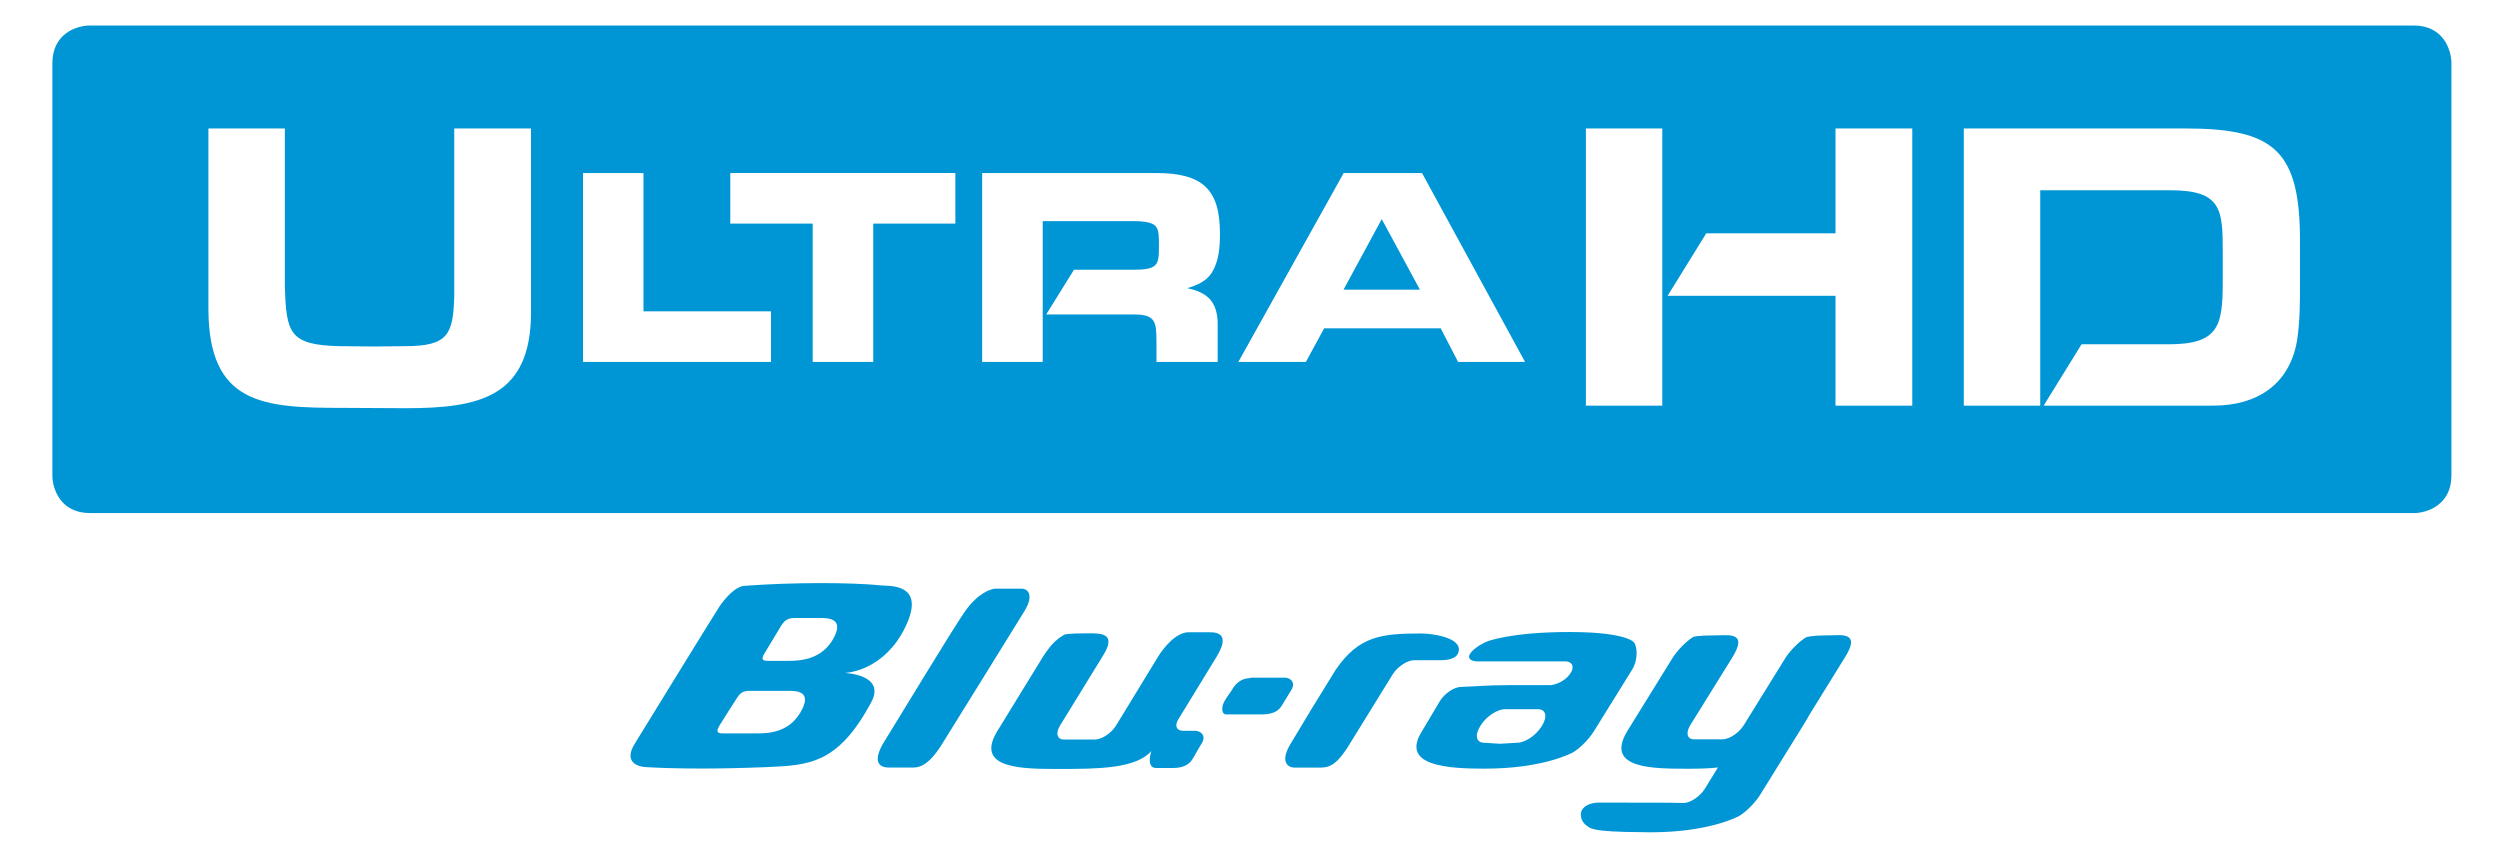
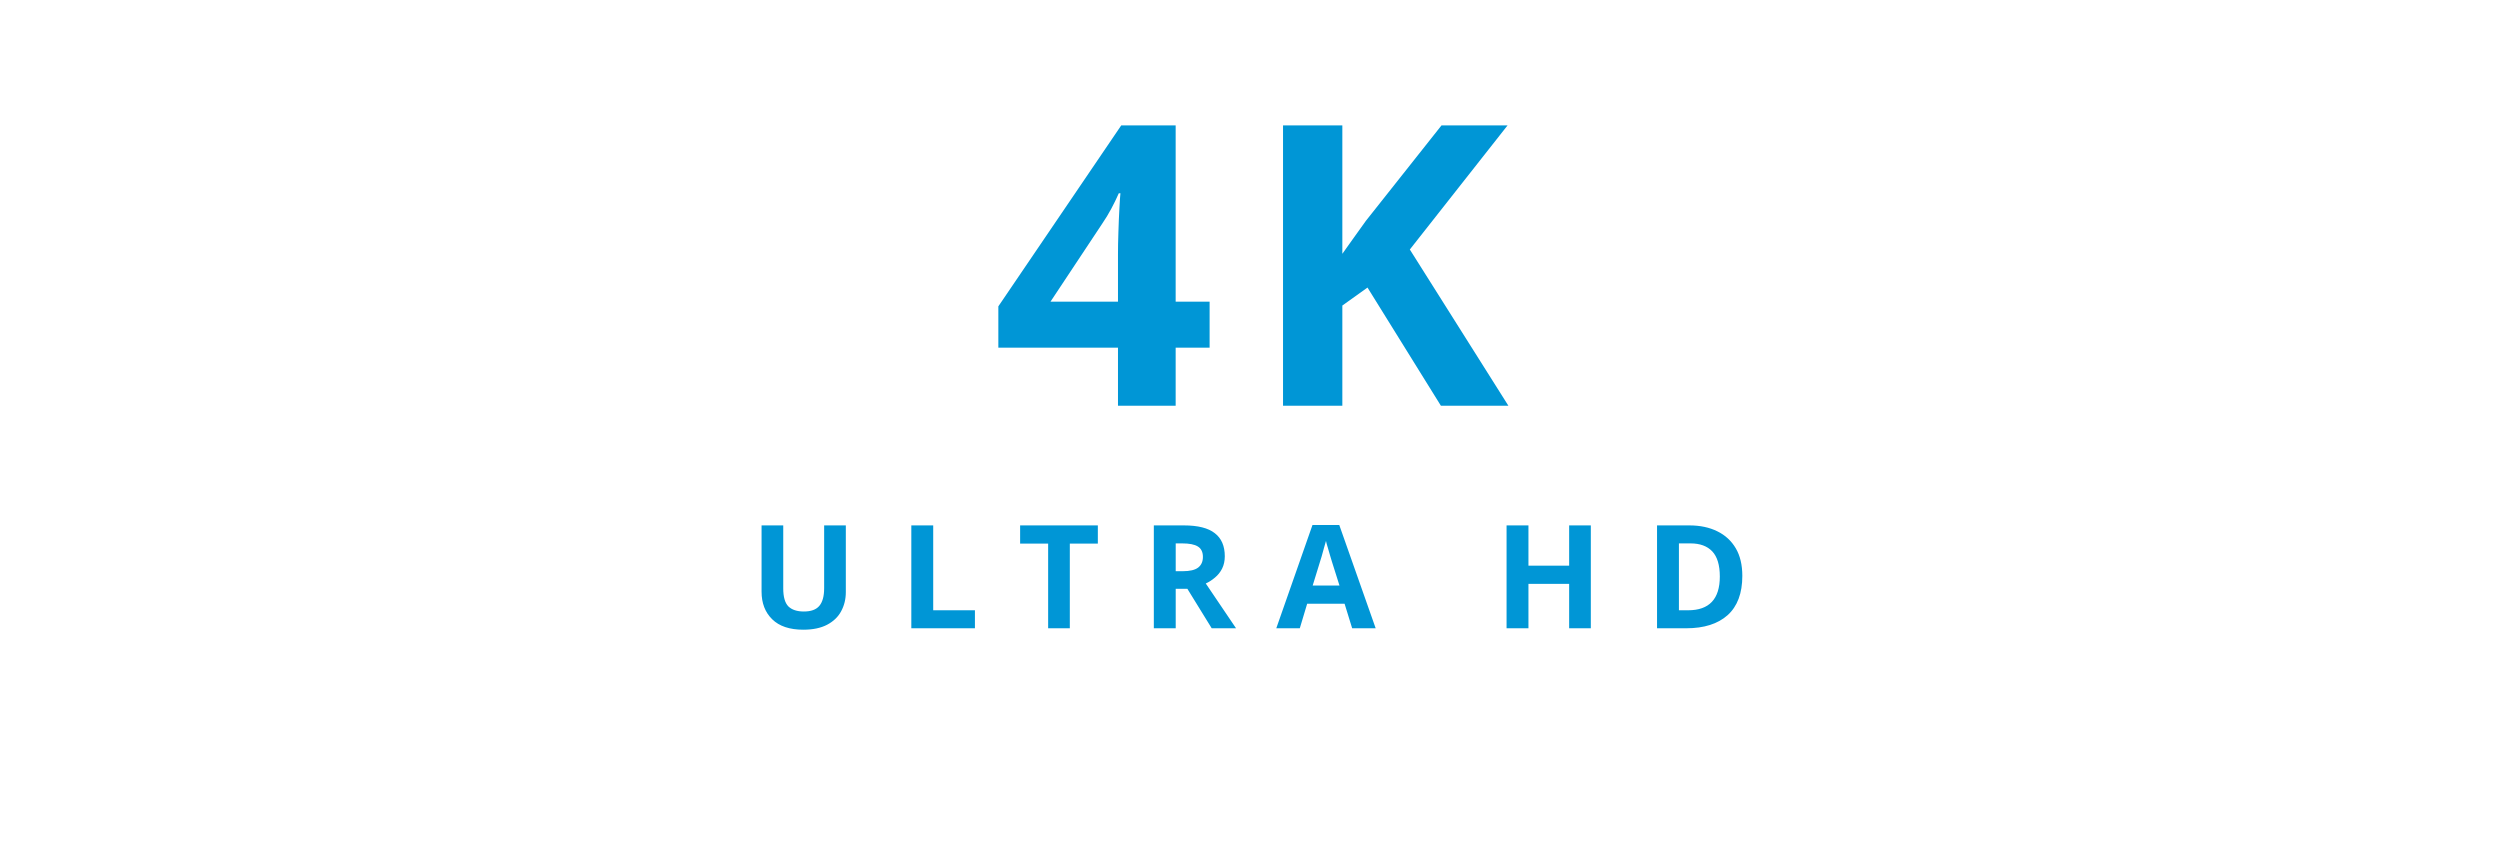
- <svg xmlns="http://www.w3.org/2000/svg" version="1.1" x="0px" y="0px" width="191px" height="66px" viewBox="-4.002 -1.949 191 66" enable-background="new -4.002 -1.949 191 66" xml:space="preserve">
-   <defs>
- </defs>
-   <path fill="#0096D6" d="M74.031,43.023h-1.968c-0.337,0-1.362,0.33-2.353,1.757  c-1.002,1.443-5.328,8.609-6.157,9.933c-0.832,1.337-0.545,1.976,0.33,1.976h1.938  c0.948,0,1.707-1.091,2.125-1.752c0.408-0.665,5.579-8.977,6.324-10.205  C75.013,43.512,74.539,43.023,74.031,43.023" />
-   <path fill="#0096D6" d="M60.546,49.466L60.546,49.466c0.332-0.02,3.066-0.271,4.635-3.542  c1.605-3.347-1.286-3.083-1.818-3.145c-2.414-0.249-6.956-0.236-10.41,0.025  c-0.761,0-1.552,0.958-1.968,1.552c-0.396,0.598-5.675,9.185-6.472,10.481  c-0.799,1.27-0.068,1.762,0.845,1.823c2.394,0.137,5.521,0.149,9.167,0  c3.243-0.147,5.48-0.19,8.041-4.966C63.695,49.581,60.546,49.466,60.546,49.466   M57.312,52.178c-0.887,1.851-2.574,1.904-3.469,1.904h-2.562  c-0.332,0-0.692,0-0.289-0.642c0.411-0.642,1.03-1.648,1.321-2.08  c0.281-0.44,0.522-0.529,1.03-0.529h2.787  C56.673,50.831,57.987,50.772,57.312,52.178 M59.772,46.639  c-0.888,1.851-2.683,1.902-3.591,1.902h-1.456c-0.337,0-0.697,0-0.282-0.631  c0.406-0.654,0.987-1.661,1.261-2.097c0.292-0.431,0.54-0.548,1.042-0.548  h1.851C59.154,45.265,60.449,45.242,59.772,46.639" />
-   <path fill="#0096D6" d="M94.164,49.824h-2.635l0.051,0.03  c-0.971,0-1.339,0.694-1.512,0.983c-0.172,0.274-0.332,0.437-0.558,0.857  c-0.221,0.432-0.16,0.936,0.145,0.936h2.774c0.743,0,1.238-0.23,1.486-0.654  c0.249-0.402,0.368-0.605,0.74-1.204C95.018,50.164,94.557,49.824,94.164,49.824" />
-   <path fill="#0096D6" d="M117.77,53.922l2.937-4.732c0.365-0.588,0.434-1.491,0.167-2.019  c0,0-0.439-0.834-4.985-0.834c-4.506,0-6.276,0.723-6.276,0.723  c-0.533,0.208-1.124,0.639-1.313,0.958c-0.206,0.317,0.066,0.563,0.591,0.563  h6.7c0.525,0,0.725,0.436,0.388,0.91c-0.542,0.814-1.503,0.906-1.503,0.906  h-3.236c-1.623,0-2.133,0.081-3.604,0.132c-0.527,0-1.252,0.481-1.625,1.075  l-1.377,2.317c-1.671,2.657,1.978,2.855,4.8,2.855  c4.547,0,6.738-1.242,6.738-1.242C116.687,55.24,117.404,54.516,117.77,53.922   M113.819,53.479l-0.056,0.083c-0.418,0.68-1.261,1.235-1.861,1.235L110.578,54.875  l-1.182-0.078c-0.604,0-0.748-0.556-0.327-1.235l0.048-0.083  c0.429-0.692,1.268-1.245,1.864-1.245h2.513  C114.103,52.233,114.242,52.786,113.819,53.479" />
-   <path fill="#0096D6" d="M107.451,47.768c0.155-1.042-2.13-1.319-2.86-1.319  c-3.066,0-4.772,0.195-6.54,2.762c-1.303,2.089-2.594,4.214-3.494,5.736  c-0.809,1.39-0.082,1.75,0.337,1.75h1.854c0.728,0,1.291-0.059,2.333-1.75l3.312-5.366  c0.37-0.596,1.119-1.09,1.648-1.09h2.064  C106.391,48.49,107.365,48.46,107.451,47.768" />
-   <path fill="#0096D6" d="M88.952,48.216c0.997-1.643,0.163-1.861-0.525-1.861h-1.623  c-0.981,0-1.958,1.253-2.325,1.861c-1.499,2.465-3.205,5.25-3.205,5.25  c-0.371,0.601-1.098,1.085-1.621,1.085h-2.371c-0.525,0-0.659-0.484-0.287-1.085  l3.244-5.275c1.174-1.836-0.221-1.755-1.197-1.755  c-1.542,0-1.732,0.102-1.732,0.102c-0.51,0.312-0.933,0.621-1.607,1.653  l-3.538,5.761c-1.702,2.866,1.993,2.846,4.785,2.846  c2.903,0,5.817-0.013,7.009-1.364c0,0-0.436,1.293,0.365,1.293h1.273  c0.746,0,1.238-0.238,1.491-0.654c0.256-0.4,0.353-0.639,0.725-1.234  c0.375-0.606-0.106-0.956-0.502-0.956h-0.956c-0.35,0-0.685-0.27-0.34-0.865  L88.952,48.216z" />
-   <path fill="#0096D6" d="M135.769,46.593c-1.506,0-1.77,0.142-1.77,0.142  c-0.515,0.289-1.238,1.012-1.61,1.608l-3.17,5.117  c-0.373,0.589-1.101,1.075-1.623,1.075h-2.176c-0.525,0-0.649-0.486-0.289-1.075  l3.177-5.117c1.293-2.044-0.233-1.75-1.205-1.75c-1.526,0-1.732,0.117-1.732,0.117  c-0.512,0.302-1.245,1.037-1.605,1.633l-3.458,5.588  c-1.714,2.879,2,2.851,4.772,2.851c0.799,0,1.516-0.021,2.168-0.097  l-1.007,1.639c-0.378,0.588-1.105,1.075-1.62,1.075l-1.187-0.021l-5.262-0.01  c-0.728,0-1.313,0.31-1.39,0.794c-0.061,0.494,0.236,0.839,0.466,0.986  c0.239,0.14,0.122,0.469,4.283,0.481c0.19,0,0.385,0.01,0.573,0.01  c4.537,0,6.74-1.234,6.74-1.234c0.532-0.297,1.252-1.027,1.62-1.615  l3.464-5.589c0.119-0.193,0.205-0.353,0.279-0.492l2.701-4.367  C138.256,46.274,136.598,46.593,135.769,46.593" />
-   <polygon fill="#0096D6" points="98.642,20.184 104.482,20.184 101.563,14.792 " />
-   <path fill="#0096D6" d="M180.413,0H2.871C1.876,0,0,0.597,0,2.874v31.507  c0,0.991,0.599,2.868,2.871,2.868h177.542c0.989,0,2.873-0.601,2.873-2.868V2.874  C183.286,1.879,182.682,0,180.413,0 M36.567,20.781v1.127  c0,6.47-3.916,7.33-9.573,7.33c-1.585,0-3.193-0.025-4.777-0.025  c-6.096,0-10.296-0.237-10.296-7.599V7.865h5.84v12.031  c0.111,3.591,0.317,4.51,4.169,4.602l2.617,0.025l2.414-0.025  c3.282,0,3.652-0.917,3.741-3.771v-0.719V7.865h5.865V20.781z M54.903,25.702h-14.363  V11.271h4.62v10.566h9.743V25.702z M68.988,15.134h-6.274v10.568h-4.625V15.134  h-6.296V11.269H68.988V15.134z M89.028,22.825v2.876h-4.676v-1.519  c0-1.563-0.083-2.104-1.701-2.104h-6.725l2.123-3.417h4.476  c1.912,0,2.014-0.335,2.014-1.737v-0.473c-0.018-0.776-0.061-1.189-0.723-1.384  c-0.39-0.106-0.862-0.119-1.184-0.119h-6.971v10.753h-4.625V11.271h13.29  c3.558,0,4.876,1.254,4.876,4.623c0,1.036-0.076,2.116-0.619,2.986  c-0.444,0.688-1.154,0.964-1.874,1.189C88.159,20.37,89.028,21.033,89.028,22.825   M107.398,25.702l-1.329-2.566h-8.906l-1.395,2.566h-5.16l8.046-14.43h5.987  l0.045,0.084l7.826,14.346H107.398z M122.996,29.042h-5.835V7.867h5.835V29.042z   M142.096,29.042h-5.865v-8.394h-12.826l2.949-4.768h9.877v-8.016h5.865V29.042z   M171.719,19.574c0,1.495,0,3.048-0.23,4.518c-0.581,3.339-3.056,4.95-6.393,4.95  h-12.963l2.896-4.688h6.674c3.86,0,4.113-1.475,4.113-4.834v-2.161  c0-3.277-0.051-4.773-4.021-4.773h-9.923v16.456h-5.84V7.865h16.911  c6.847,0,8.776,1.702,8.776,8.632V19.574z" />
-   <polygon display="none" fill="#0096D6" points="187.655,0.349 185.984,0.349 185.984,0.001   189.886,0.001 189.886,0.349 188.215,0.349 188.215,3.096 187.655,3.096 " />
+ <svg xmlns="http://www.w3.org/2000/svg" width="191" height="66" viewBox="0 0 191 66" role="img" aria-label="4K Ultra HD">
+   <g fill="#0096d6" text-anchor="middle">
+     <text x="95.5" y="31" font-family="'Noto Sans','DejaVu Sans',Arial,sans-serif" font-size="30" font-weight="800" letter-spacing="0.08em">
+       4K
+     </text>
+     <text x="95.5" y="48" font-family="'Noto Sans','DejaVu Sans',Arial,sans-serif" font-size="11" font-weight="700" letter-spacing="0.28em">
+       ULTRA HD
+     </text>
+   </g>
</svg>
